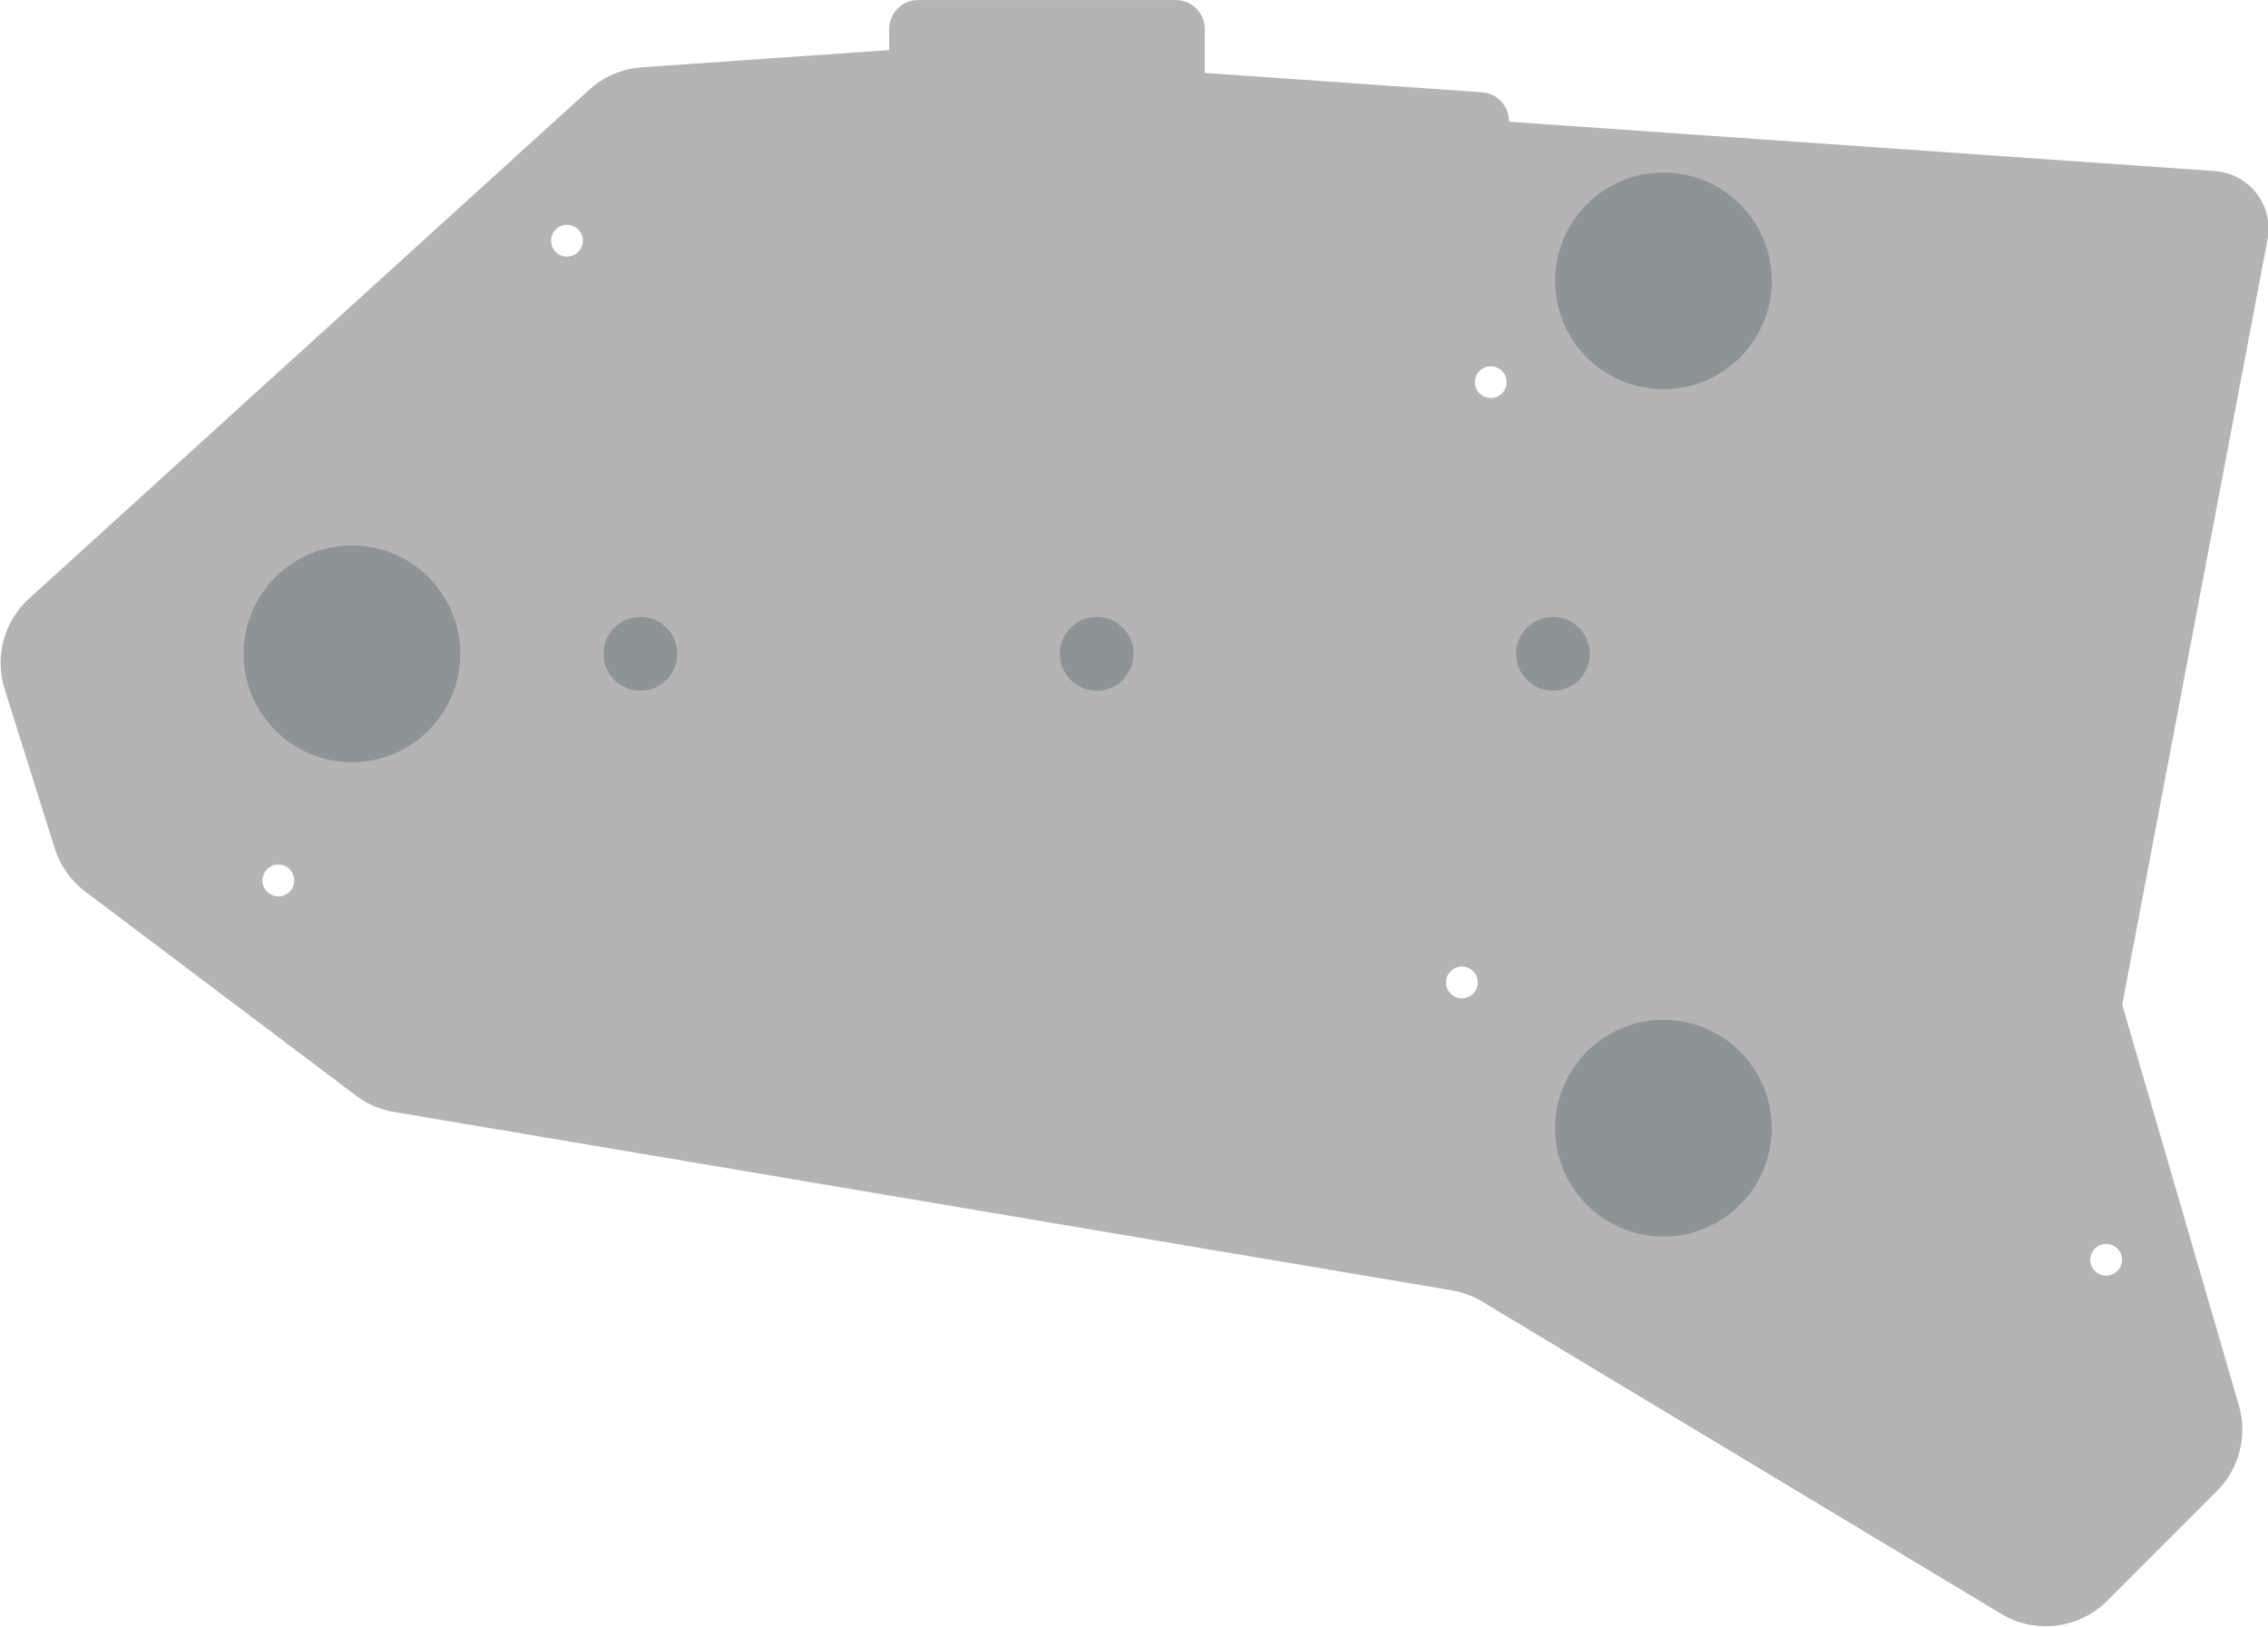
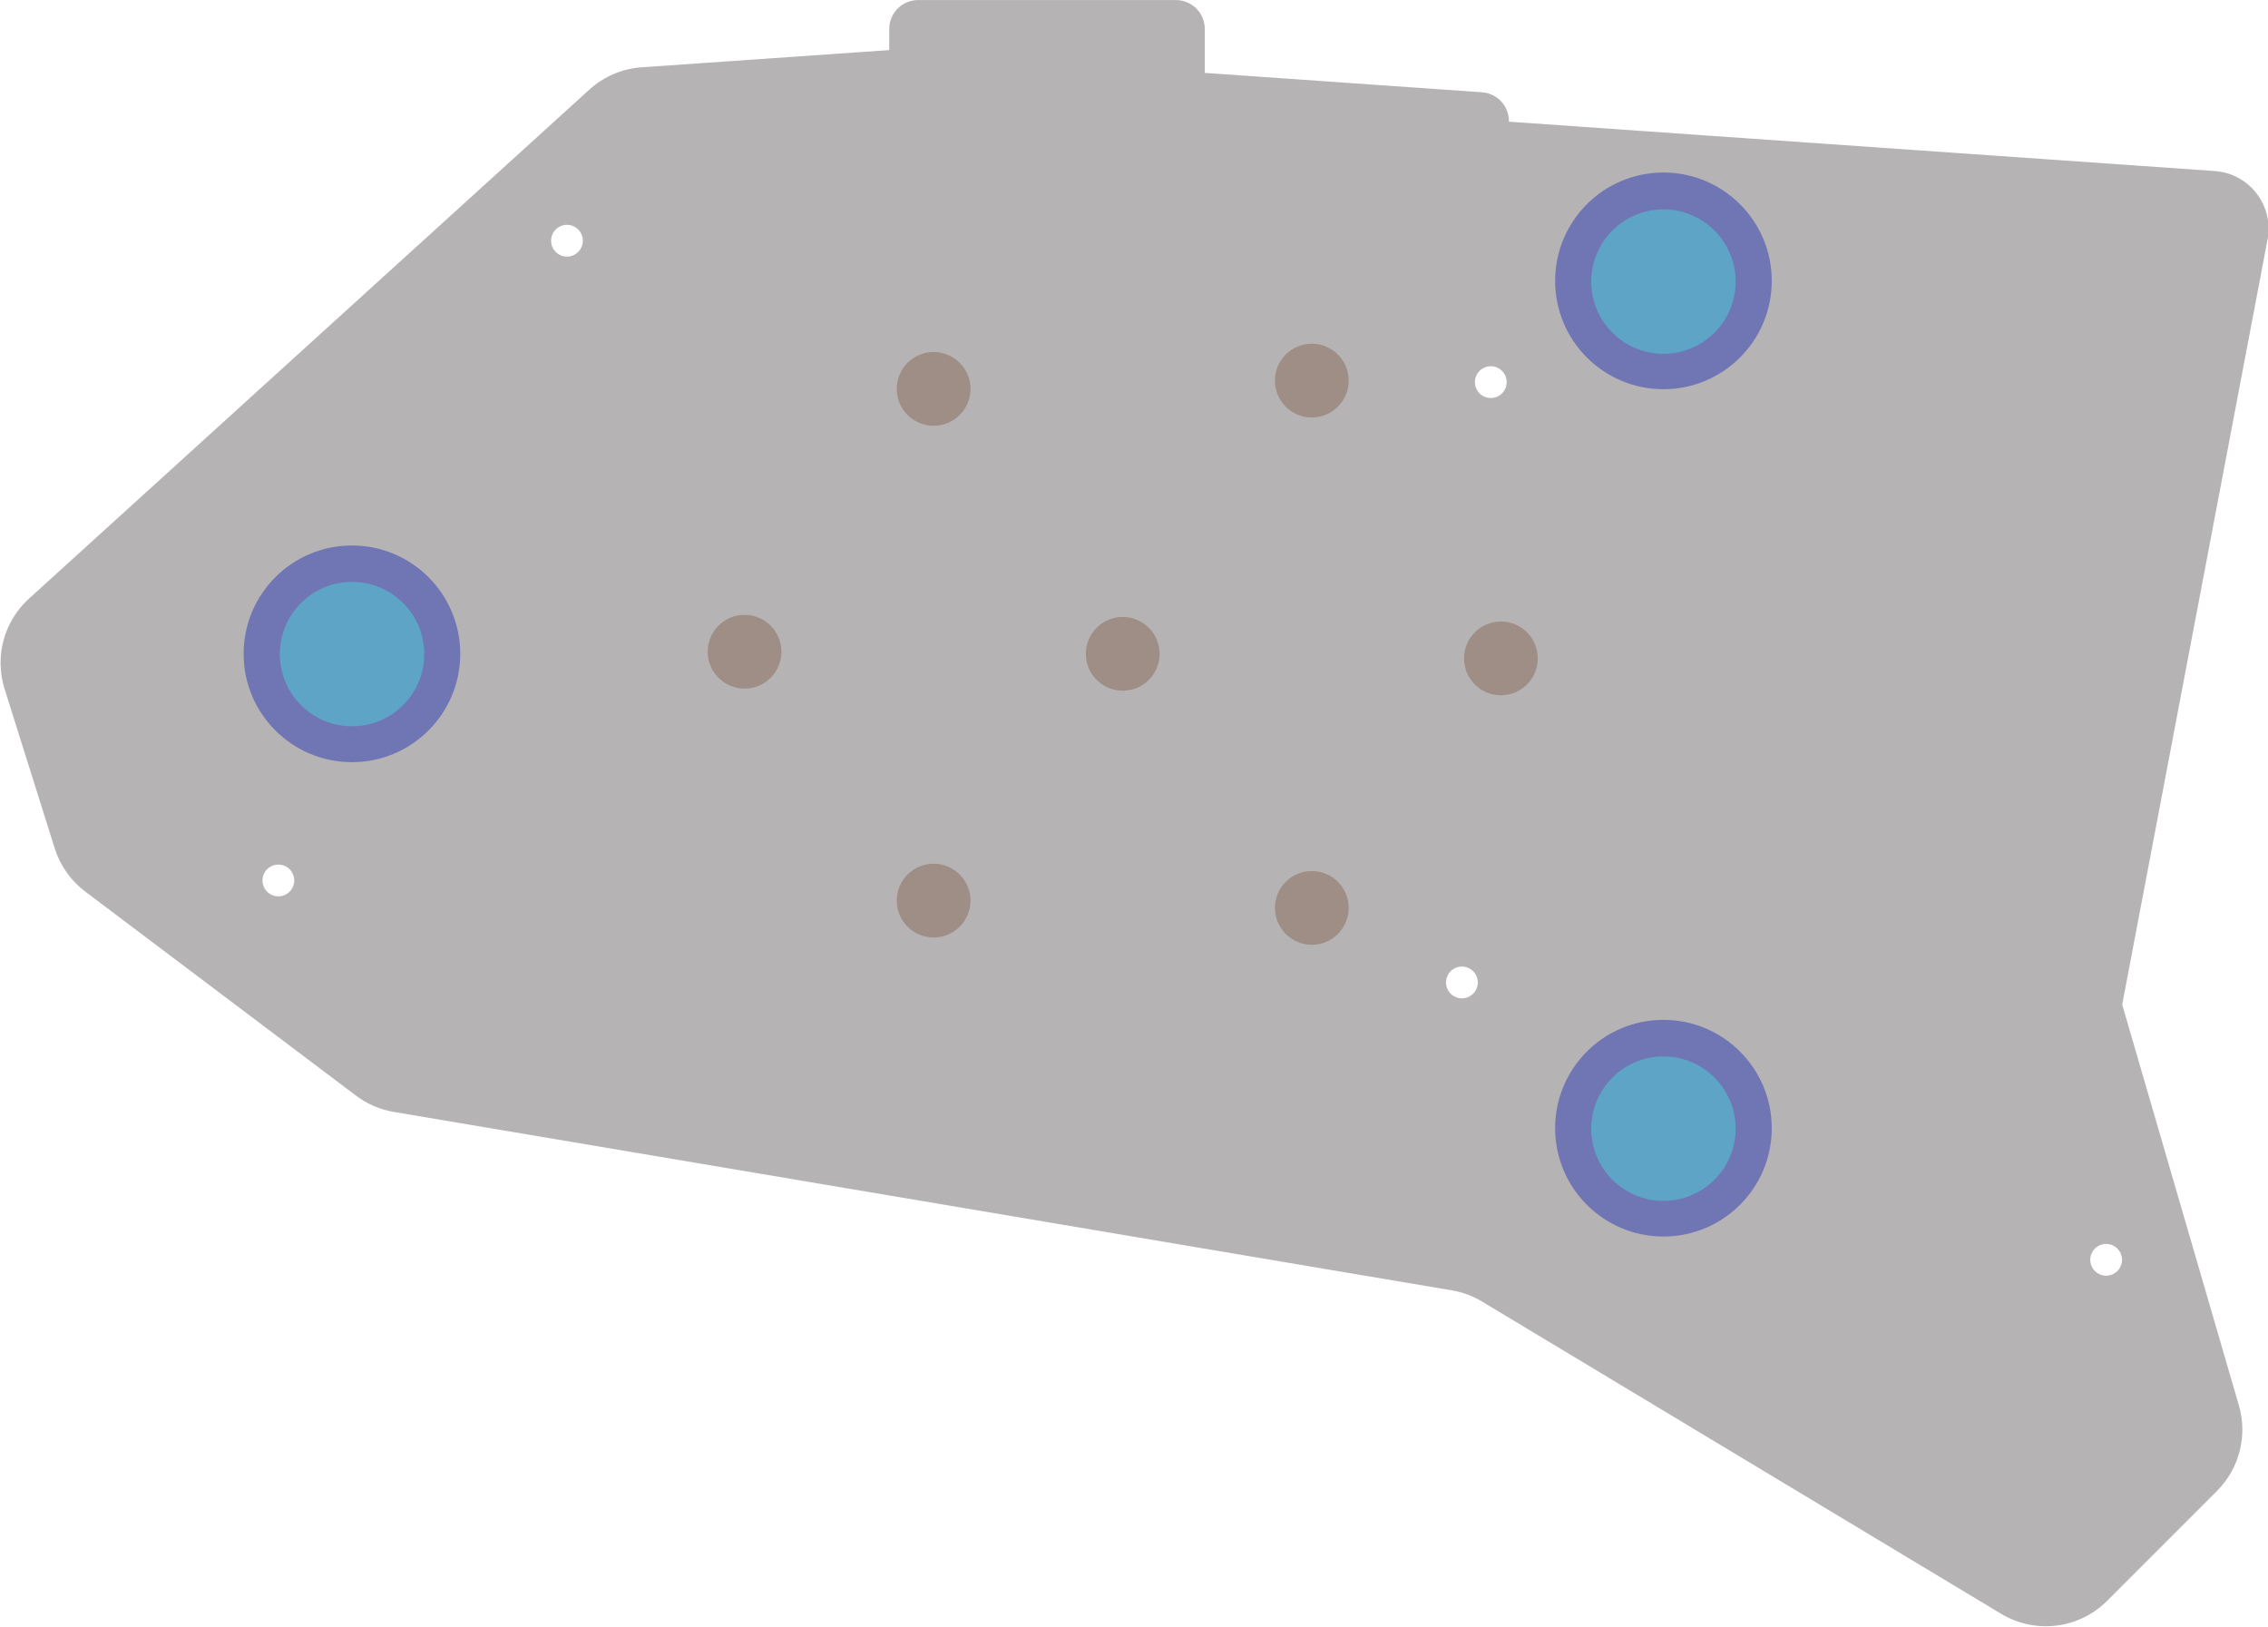
<svg xmlns="http://www.w3.org/2000/svg" width="157.048mm" height="112.578mm" viewBox="0 0 157.048 112.578" version="1.1" id="svg5">
  <defs id="defs9">
    <rect x="57.049" y="-73.985" width="23.281" height="18.632" id="rect8342" />
    <rect x="57.049" y="-73.985" width="23.281" height="18.632" id="rect12626" />
    <rect x="57.049" y="-73.985" width="23.281" height="18.632" id="rect14130" />
    <rect x="57.049" y="-73.985" width="23.281" height="18.632" id="rect5222" />
  </defs>
  <g id="layer3" style="display:none">
    <path id="path4907" style="display:inline;fill:#8c9498;fill-opacity:1;stroke:none;stroke-width:0.102;stroke-miterlimit:4;stroke-dasharray:none" d="m 37.398,-15.322 a 2.553,2.553 0 0 1 -2.553,2.552 2.553,2.553 0 0 1 -2.552,-2.552 2.553,2.553 0 0 1 2.552,-2.552 2.553,2.553 0 0 1 2.553,2.552 z" />
    <path id="path4687" style="display:inline;fill:#8c9498;fill-opacity:1;stroke:none;stroke-width:0.101;stroke-miterlimit:4;stroke-dasharray:none" d="m 27.44,-15.322 a 7.5,7.5 0 0 1 -7.5,7.5 7.5,7.5 0 0 1 -7.5,-7.5 7.5,7.5 0 0 1 7.5,-7.5 7.5,7.5 0 0 1 7.5,7.5 z" />
    <text xml:space="preserve" transform="matrix(0.2645833,0,0,0.2645833,1.782493,2.206844)" id="text8340" style="font-size:14.667px;line-height:1.25;font-family:sans-serif;text-align:center;letter-spacing:0px;word-spacing:0px;white-space:pre;shape-inside:url(#rect8342);display:inline" x="7.885" y="0">
-       <tspan x="59.358" y="-61.008" id="tspan1342">15</tspan>
+       <tspan x="59.358" y="-61.008" id="tspan3633">15</tspan>
    </text>
    <text xml:space="preserve" transform="matrix(0.2645833,0,0,0.2645833,16.84356,3.518397)" id="text14128" style="font-size:5.333px;line-height:1.25;font-family:sans-serif;text-align:center;letter-spacing:0px;word-spacing:0px;white-space:pre;shape-inside:url(#rect14130);display:inline" x="7.885" y="0">
-       <tspan x="61.055" y="-69.266" id="tspan1344">5.105</tspan>
+       <tspan x="61.055" y="-69.266" id="tspan3635">5.105</tspan>
    </text>
    <path id="path5216" style="display:inline;fill:#8c9498;fill-opacity:1;stroke:none;stroke-width:0.067;stroke-miterlimit:4;stroke-dasharray:none" d="m 54.631,-15.159 a 5,5 0 0 1 -5,5 5,5 0 0 1 -5,-5 5,5 0 0 1 5,-5 5,5 0 0 1 5,5 z" />
    <text xml:space="preserve" transform="matrix(0.2645833,0,0,0.2645833,31.47332,2.370136)" id="text5220" style="font-size:14.667px;line-height:1.25;font-family:sans-serif;text-align:center;letter-spacing:0px;word-spacing:0px;white-space:pre;shape-inside:url(#rect5222);display:inline" x="7.885" y="0">
-       <tspan x="59.358" y="-61.008" id="tspan1346">10</tspan>
+       <tspan x="59.358" y="-61.008" id="tspan3637">10</tspan>
    </text>
  </g>
  <g id="layer4" style="display:inline">
    <path d="m 117.955,9.366 35.411,2.476 a 4,4 0 0 1 3.651,4.737 l -10.065,52.967 8.081,27.75 a 6,6 0 0 1 -1.518,5.92 l -7.608,7.608 a 6,6 0 0 1 -7.335,0.899 l -35.947,-21.62 a 6,6 0 0 0 -2.095,-0.775 l -73.261,-12.351 a 6,6 0 0 1 -2.613,-1.125 l -18.755,-14.132 a 6,6 0 0 1 -2.112,-2.992 l -3.473,-11.041 a 6,6 0 0 1 1.689,-6.242 l 38.807,-35.242 a 6,6 0 0 1 3.618,-1.544 l 17.145,-1.191 v -1.464 a 2,2 0 0 1 2,-2 h 17.85 a 2,2 0 0 1 2,2 v 3.043 l 19.2,1.342 a 2,2 0 0 1 1.86,2.035 l 13.469,0.942 z m -78.695,7.298 m -1.1,0 a 1.1,1.1 0 0 1 2.2,0 1.1,1.1 0 0 1 -2.2,0 z m -18.885,44.29 m -1.1,0 a 1.1,1.1 0 0 1 2.2,0 1.1,1.1 0 0 1 -2.2,0 z m 85.055,-34.5 m -1.1,0 a 1.1,1.1 0 0 1 2.2,0 1.1,1.1 0 0 1 -2.2,0 z m -0.9,41.56 m -1.1,0 a 1.1,1.1 0 0 1 2.2,0 1.1,1.1 0 0 1 -2.2,0 z m 45.71,19.2 m -1.1,0 a 1.1,1.1 0 0 1 2.2,0 1.1,1.1 0 0 1 -2.2,0 z" vector-effect="non-scaling-stroke" id="path872" style="font-size:12px;fill:#130c0b;fill-opacity:0.309;fill-rule:evenodd;stroke:none;stroke-width:0.25mm;stroke-linecap:round" />
  </g>
-   <g id="layer6" style="display:inline">
-     <path id="path6492" style="display:inline;fill:#8c9498;fill-opacity:1;stroke:none;stroke-width:0.101;stroke-miterlimit:4;stroke-dasharray:none" d="m 31.87,45.263 a 7.5,7.5 0 0 1 -7.5,7.5 7.5,7.5 0 0 1 -7.5,-7.5 7.5,7.5 0 0 1 7.5,-7.5 7.5,7.5 0 0 1 7.5,7.5 z" />
-     <path id="path6494" style="display:inline;fill:#8c9498;fill-opacity:1;stroke:none;stroke-width:0.101;stroke-miterlimit:4;stroke-dasharray:none;stroke-opacity:1;paint-order:normal" d="m 122.685,19.444 a 7.5,7.5 0 0 1 -7.5,7.5 7.5,7.5 0 0 1 -7.5,-7.5 7.5,7.5 0 0 1 7.5,-7.5 7.5,7.5 0 0 1 7.5,7.5 z" />
-     <path id="path6496" style="display:inline;fill:#8c9498;fill-opacity:1;stroke:none;stroke-width:0.101;stroke-miterlimit:4;stroke-dasharray:none" d="m 122.685,78.103 a 7.5,7.5 0 0 1 -7.5,7.5 7.5,7.5 0 0 1 -7.5,-7.5 7.5,7.5 0 0 1 7.5,-7.5 7.5,7.5 0 0 1 7.5,7.5 z" />
-     <path id="path6498" style="display:inline;fill:#8c9498;fill-opacity:1;stroke:none;stroke-width:0.102;stroke-miterlimit:4;stroke-dasharray:none" d="m 110.09,45.263 a 2.552,2.552 0 0 1 -2.553,2.552 2.552,2.552 0 0 1 -2.553,-2.552 2.552,2.552 0 0 1 2.553,-2.552 2.552,2.552 0 0 1 2.553,2.552 z" />
-     <path id="path6500" style="display:inline;fill:#8c9498;fill-opacity:1;stroke:none;stroke-width:0.101;stroke-linecap:butt;stroke-miterlimit:4;stroke-dasharray:none;paint-order:fill markers stroke" d="m 46.897,45.263 a 2.552,2.552 0 0 1 -2.553,2.553 2.552,2.552 0 0 1 -2.552,-2.553 2.552,2.552 0 0 1 2.552,-2.553 2.552,2.552 0 0 1 2.553,2.553 z" />
-     <path id="path6502" style="display:inline;fill:#8c9498;fill-opacity:1;stroke:none;stroke-width:0.102;stroke-miterlimit:4;stroke-dasharray:none" d="m 78.494,45.263 a 2.553,2.553 0 0 1 -2.553,2.553 2.553,2.553 0 0 1 -2.553,-2.553 2.553,2.553 0 0 1 2.553,-2.553 2.553,2.553 0 0 1 2.553,2.553 z" />
+   <g id="layer7" style="display:inline">
+     <g id="layer6" style="display:inline">
+       <path id="path6498" style="display:inline;fill:#9e8e86;fill-opacity:1;stroke:none;stroke-width:0.102;stroke-miterlimit:4;stroke-dasharray:none" d="m 106.483,45.579 a 2.552,2.552 0 0 1 -2.553,2.552 2.552,2.552 0 0 1 -2.553,-2.552 2.552,2.552 0 0 1 2.553,-2.552 2.552,2.552 0 0 1 2.553,2.552 z" />
+       <path id="path6500" style="display:inline;fill:#9e8e86;fill-opacity:1;stroke:none;stroke-width:0.101;stroke-linecap:butt;stroke-miterlimit:4;stroke-dasharray:none;paint-order:fill markers stroke" d="m 54.109,45.118 a 2.552,2.552 0 0 1 -2.553,2.553 2.552,2.552 0 0 1 -2.552,-2.553 2.552,2.552 0 0 1 2.552,-2.553 2.552,2.552 0 0 1 2.553,2.553 z" />
+       <path id="path6502" style="display:inline;fill:#9e8e86;fill-opacity:1;stroke:none;stroke-width:0.102;stroke-miterlimit:4;stroke-dasharray:none" d="m 80.296,45.263 a 2.553,2.553 0 0 1 -2.553,2.553 2.553,2.553 0 0 1 -2.553,-2.553 2.553,2.553 0 0 1 2.553,-2.553 2.553,2.553 0 0 1 2.553,2.553 z" />
+     </g>
+     <g id="layer2" style="display:inline">
+       <path id="circle1569-2" style="display:inline;fill:#9e8e86;fill-opacity:1;stroke:none;stroke-width:0.102;stroke-miterlimit:4;stroke-dasharray:none" d="m 67.202,26.922 a 2.553,2.553 0 0 1 -2.553,2.553 2.553,2.553 0 0 1 -2.553,-2.553 2.553,2.553 0 0 1 2.553,-2.552 2.553,2.553 0 0 1 2.553,2.552 z" />
+       <path id="circle1571-28" style="display:inline;fill:#9e8e86;fill-opacity:1;stroke:none;stroke-width:0.102;stroke-miterlimit:4;stroke-dasharray:none" d="m 93.389,26.349 a 2.553,2.553 0 0 1 -2.553,2.553 2.553,2.553 0 0 1 -2.553,-2.553 2.553,2.553 0 0 1 2.553,-2.553 2.553,2.553 0 0 1 2.553,2.553 z" />
+     </g>
+     <g id="g2947" style="display:inline">
+       <path id="path2943" style="display:inline;fill:#9e8e86;fill-opacity:1;stroke:none;stroke-width:0.102;stroke-miterlimit:4;stroke-dasharray:none" d="m 67.202,62.348 a 2.552,2.552 0 0 1 -2.553,2.552 2.552,2.552 0 0 1 -2.553,-2.552 2.552,2.552 0 0 1 2.553,-2.553 2.552,2.552 0 0 1 2.553,2.553 z" />
+       <path id="path2945" style="display:inline;fill:#9e8e86;fill-opacity:1;stroke:none;stroke-width:0.102;stroke-miterlimit:4;stroke-dasharray:none" d="m 93.389,62.853 a 2.553,2.553 0 0 1 -2.553,2.552 2.553,2.553 0 0 1 -2.552,-2.552 2.553,2.553 0 0 1 2.552,-2.553 2.553,2.553 0 0 1 2.553,2.553 z" />
+     </g>
  </g>
-   <g id="layer5" style="display:none">
-     <path id="circle1474-2" style="display:inline;fill:#8c9498;fill-opacity:1;stroke:none;stroke-width:0.101;stroke-miterlimit:4;stroke-dasharray:none" d="m 31.87,45.263 a 7.5,7.5 0 0 1 -7.5,7.5 7.5,7.5 0 0 1 -7.5,-7.5 7.5,7.5 0 0 1 7.5,-7.5 7.5,7.5 0 0 1 7.5,7.5 z" />
-     <path id="circle1254-0" style="display:inline;fill:#8c9498;fill-opacity:1;stroke:none;stroke-width:0.101;stroke-miterlimit:4;stroke-dasharray:none;stroke-opacity:1;paint-order:normal" d="m 122.685,19.444 a 7.5,7.5 0 0 1 -7.5,7.5 7.5,7.5 0 0 1 -7.5,-7.5 7.5,7.5 0 0 1 7.5,-7.5 7.5,7.5 0 0 1 7.5,7.5 z" />
-     <path id="circle1336-2" style="display:inline;fill:#8c9498;fill-opacity:1;stroke:none;stroke-width:0.101;stroke-miterlimit:4;stroke-dasharray:none" d="m 122.685,78.103 a 7.5,7.5 0 0 1 -7.5,7.5 7.5,7.5 0 0 1 -7.5,-7.5 7.5,7.5 0 0 1 7.5,-7.5 7.5,7.5 0 0 1 7.5,7.5 z" />
-     <path id="circle1480-3" style="display:inline;fill:#8c9498;fill-opacity:1;stroke:none;stroke-width:0.102;stroke-miterlimit:4;stroke-dasharray:none" d="m 110.09,45.263 a 2.552,2.552 0 0 1 -2.553,2.552 2.552,2.552 0 0 1 -2.553,-2.552 2.552,2.552 0 0 1 2.553,-2.552 2.552,2.552 0 0 1 2.553,2.552 z" />
-     <path id="circle1562-7" style="display:inline;fill:#8c9498;fill-opacity:1;stroke:none;stroke-width:0.101;stroke-linecap:butt;stroke-miterlimit:4;stroke-dasharray:none;paint-order:fill markers stroke" d="m 46.897,45.263 a 2.552,2.552 0 0 1 -2.553,2.553 2.552,2.552 0 0 1 -2.552,-2.553 2.552,2.552 0 0 1 2.552,-2.553 2.552,2.552 0 0 1 2.553,2.553 z" />
-     <path id="circle1567-59" style="display:inline;fill:#8c9498;fill-opacity:1;stroke:none;stroke-width:0.102;stroke-miterlimit:4;stroke-dasharray:none" d="m 78.494,45.263 a 2.553,2.553 0 0 1 -2.553,2.553 2.553,2.553 0 0 1 -2.553,-2.553 2.553,2.553 0 0 1 2.553,-2.553 2.553,2.553 0 0 1 2.553,2.553 z" />
-     <path id="circle1569-2" style="display:inline;fill:#8c9498;fill-opacity:1;stroke:none;stroke-width:0.102;stroke-miterlimit:4;stroke-dasharray:none" d="m 62.695,26.922 a 2.553,2.553 0 0 1 -2.553,2.553 2.553,2.553 0 0 1 -2.553,-2.553 2.553,2.553 0 0 1 2.553,-2.552 2.553,2.553 0 0 1 2.553,2.552 z" />
-     <path id="circle1571-28" style="display:inline;fill:#8c9498;fill-opacity:1;stroke:none;stroke-width:0.102;stroke-miterlimit:4;stroke-dasharray:none" d="m 94.292,26.349 a 2.553,2.553 0 0 1 -2.553,2.553 2.553,2.553 0 0 1 -2.553,-2.553 2.553,2.553 0 0 1 2.553,-2.553 2.553,2.553 0 0 1 2.553,2.553 z" />
-     <path id="circle1573-97" style="display:inline;fill:#8c9498;fill-opacity:1;stroke:none;stroke-width:0.102;stroke-miterlimit:4;stroke-dasharray:none" d="m 62.695,62.348 a 2.552,2.552 0 0 1 -2.553,2.552 2.552,2.552 0 0 1 -2.553,-2.552 2.552,2.552 0 0 1 2.553,-2.553 2.552,2.552 0 0 1 2.553,2.553 z" />
-     <path id="circle1573-6-3" style="display:inline;fill:#8c9498;fill-opacity:1;stroke:none;stroke-width:0.102;stroke-miterlimit:4;stroke-dasharray:none" d="m 94.292,62.853 a 2.553,2.553 0 0 1 -2.553,2.552 2.553,2.553 0 0 1 -2.552,-2.552 2.553,2.553 0 0 1 2.552,-2.553 2.553,2.553 0 0 1 2.553,2.553 z" />
+   <g id="layer5" style="display:inline">
+     <path id="circle1474-2" style="display:inline;fill:#7075b4;fill-opacity:1;stroke:none;stroke-width:0.101;stroke-miterlimit:4;stroke-dasharray:none" d="m 31.87,45.263 a 7.5,7.5 0 0 1 -7.5,7.5 7.5,7.5 0 0 1 -7.5,-7.5 7.5,7.5 0 0 1 7.5,-7.5 7.5,7.5 0 0 1 7.5,7.5 z" />
+     <path id="circle1254-0" style="display:inline;fill:#7075b4;fill-opacity:1;stroke:none;stroke-width:0.101;stroke-miterlimit:4;stroke-dasharray:none;stroke-opacity:1;paint-order:normal" d="m 122.685,19.444 a 7.5,7.5 0 0 1 -7.5,7.5 7.5,7.5 0 0 1 -7.5,-7.5 7.5,7.5 0 0 1 7.5,-7.5 7.5,7.5 0 0 1 7.5,7.5 z" />
+     <path id="circle1336-2" style="display:inline;fill:#7075b4;fill-opacity:1;stroke:none;stroke-width:0.101;stroke-miterlimit:4;stroke-dasharray:none" d="m 122.685,78.103 a 7.5,7.5 0 0 1 -7.5,7.5 7.5,7.5 0 0 1 -7.5,-7.5 7.5,7.5 0 0 1 7.5,-7.5 7.5,7.5 0 0 1 7.5,7.5 z" />
  </g>
-   <g id="layer8" style="display:none">
-     <path id="path7772" style="display:inline;fill:#5da4c7;fill-opacity:1;stroke:none;stroke-width:0.102;stroke-miterlimit:4;stroke-dasharray:none" d="m 110.09,45.263 a 2.552,2.552 0 0 1 -2.553,2.552 2.552,2.552 0 0 1 -2.553,-2.552 2.552,2.552 0 0 1 2.553,-2.552 2.552,2.552 0 0 1 2.553,2.552 z" />
-     <path id="path7774" style="display:inline;fill:#5da4c7;fill-opacity:1;stroke:none;stroke-width:0.101;stroke-linecap:butt;stroke-miterlimit:4;stroke-dasharray:none;paint-order:fill markers stroke" d="m 46.897,45.263 a 2.552,2.552 0 0 1 -2.553,2.553 2.552,2.552 0 0 1 -2.552,-2.553 2.552,2.552 0 0 1 2.552,-2.553 2.552,2.552 0 0 1 2.553,2.553 z" />
-     <path id="path7776" style="display:inline;fill:#5da4c7;fill-opacity:1;stroke:none;stroke-width:0.102;stroke-miterlimit:4;stroke-dasharray:none" d="m 78.494,45.263 a 2.553,2.553 0 0 1 -2.553,2.553 2.553,2.553 0 0 1 -2.553,-2.553 2.553,2.553 0 0 1 2.553,-2.553 2.553,2.553 0 0 1 2.553,2.553 z" />
-     <path id="path7782" style="display:inline;fill:#5da4c7;fill-opacity:1;stroke:none;stroke-width:0.102;stroke-miterlimit:4;stroke-dasharray:none" d="m 62.695,26.922 a 2.553,2.553 0 0 1 -2.553,2.553 2.553,2.553 0 0 1 -2.553,-2.553 2.553,2.553 0 0 1 2.553,-2.552 2.553,2.553 0 0 1 2.553,2.552 z" />
-     <path id="path7784" style="display:inline;fill:#5da4c7;fill-opacity:1;stroke:none;stroke-width:0.102;stroke-miterlimit:4;stroke-dasharray:none" d="m 94.292,26.349 a 2.553,2.553 0 0 1 -2.553,2.553 2.553,2.553 0 0 1 -2.553,-2.553 2.553,2.553 0 0 1 2.553,-2.553 2.553,2.553 0 0 1 2.553,2.553 z" />
-     <path id="path7786" style="display:inline;fill:#5da4c7;fill-opacity:1;stroke:none;stroke-width:0.102;stroke-miterlimit:4;stroke-dasharray:none" d="m 62.695,62.348 a 2.552,2.552 0 0 1 -2.553,2.552 2.552,2.552 0 0 1 -2.553,-2.552 2.552,2.552 0 0 1 2.553,-2.553 2.552,2.552 0 0 1 2.553,2.553 z" />
-     <path id="path7788" style="display:inline;fill:#5da4c7;fill-opacity:1;stroke:none;stroke-width:0.102;stroke-miterlimit:4;stroke-dasharray:none" d="m 94.292,62.853 a 2.553,2.553 0 0 1 -2.553,2.552 2.553,2.553 0 0 1 -2.552,-2.552 2.553,2.553 0 0 1 2.552,-2.553 2.553,2.553 0 0 1 2.553,2.553 z" />
+   <g id="layer8" style="display:inline">
    <path id="path7964" style="display:inline;fill:#5da4c7;fill-opacity:1;stroke:none;stroke-width:0.067;stroke-miterlimit:4;stroke-dasharray:none" d="m 29.377,45.282 a 5,5 0 0 1 -5,5 5,5 0 0 1 -5,-5 5,5 0 0 1 5,-5 5,5 0 0 1 5,5 z" />
    <path id="path8129" style="display:inline;fill:#5da4c7;fill-opacity:1;stroke:none;stroke-width:0.067;stroke-miterlimit:4;stroke-dasharray:none" d="m 120.185,19.494 a 5,5 0 0 1 -5,5 5,5 0 0 1 -5,-5 5,5 0 0 1 5,-5 5,5 0 0 1 5,5 z" />
    <path id="path8131" style="display:inline;fill:#5da4c7;fill-opacity:1;stroke:none;stroke-width:0.067;stroke-miterlimit:4;stroke-dasharray:none" d="m 120.185,78.135 a 5,5 0 0 1 -5,5 5,5 0 0 1 -5,-5 5,5 0 0 1 5,-5 5,5 0 0 1 5,5 z" />
  </g>
-   <g id="g10016" style="display:none">
-     <path id="path9992" style="display:inline;fill:#5da4c7;fill-opacity:1;stroke:none;stroke-width:0.102;stroke-miterlimit:4;stroke-dasharray:none" d="m 110.09,45.263 a 2.552,2.552 0 0 1 -2.553,2.552 2.552,2.552 0 0 1 -2.553,-2.552 2.552,2.552 0 0 1 2.553,-2.552 2.552,2.552 0 0 1 2.553,2.552 z" />
-     <path id="path9994" style="display:inline;fill:#5da4c7;fill-opacity:1;stroke:none;stroke-width:0.101;stroke-linecap:butt;stroke-miterlimit:4;stroke-dasharray:none;paint-order:fill markers stroke" d="m 46.897,45.263 a 2.552,2.552 0 0 1 -2.553,2.553 2.552,2.552 0 0 1 -2.552,-2.553 2.552,2.552 0 0 1 2.552,-2.553 2.552,2.552 0 0 1 2.553,2.553 z" />
-     <path id="path9996" style="display:inline;fill:#5da4c7;fill-opacity:1;stroke:none;stroke-width:0.102;stroke-miterlimit:4;stroke-dasharray:none" d="m 78.494,45.263 a 2.553,2.553 0 0 1 -2.553,2.553 2.553,2.553 0 0 1 -2.553,-2.553 2.553,2.553 0 0 1 2.553,-2.553 2.553,2.553 0 0 1 2.553,2.553 z" />
-     <path id="path10010" style="display:inline;fill:#5da4c7;fill-opacity:1;stroke:none;stroke-width:0.067;stroke-miterlimit:4;stroke-dasharray:none" d="m 29.377,45.282 a 5,5 0 0 1 -5,5 5,5 0 0 1 -5,-5 5,5 0 0 1 5,-5 5,5 0 0 1 5,5 z" />
-     <path id="path10012" style="display:inline;fill:#5da4c7;fill-opacity:1;stroke:none;stroke-width:0.067;stroke-miterlimit:4;stroke-dasharray:none" d="m 120.185,19.494 a 5,5 0 0 1 -5,5 5,5 0 0 1 -5,-5 5,5 0 0 1 5,-5 5,5 0 0 1 5,5 z" />
-     <path id="path10014" style="display:inline;fill:#5da4c7;fill-opacity:1;stroke:none;stroke-width:0.067;stroke-miterlimit:4;stroke-dasharray:none" d="m 120.185,78.135 a 5,5 0 0 1 -5,5 5,5 0 0 1 -5,-5 5,5 0 0 1 5,-5 5,5 0 0 1 5,5 z" />
-   </g>
</svg>
